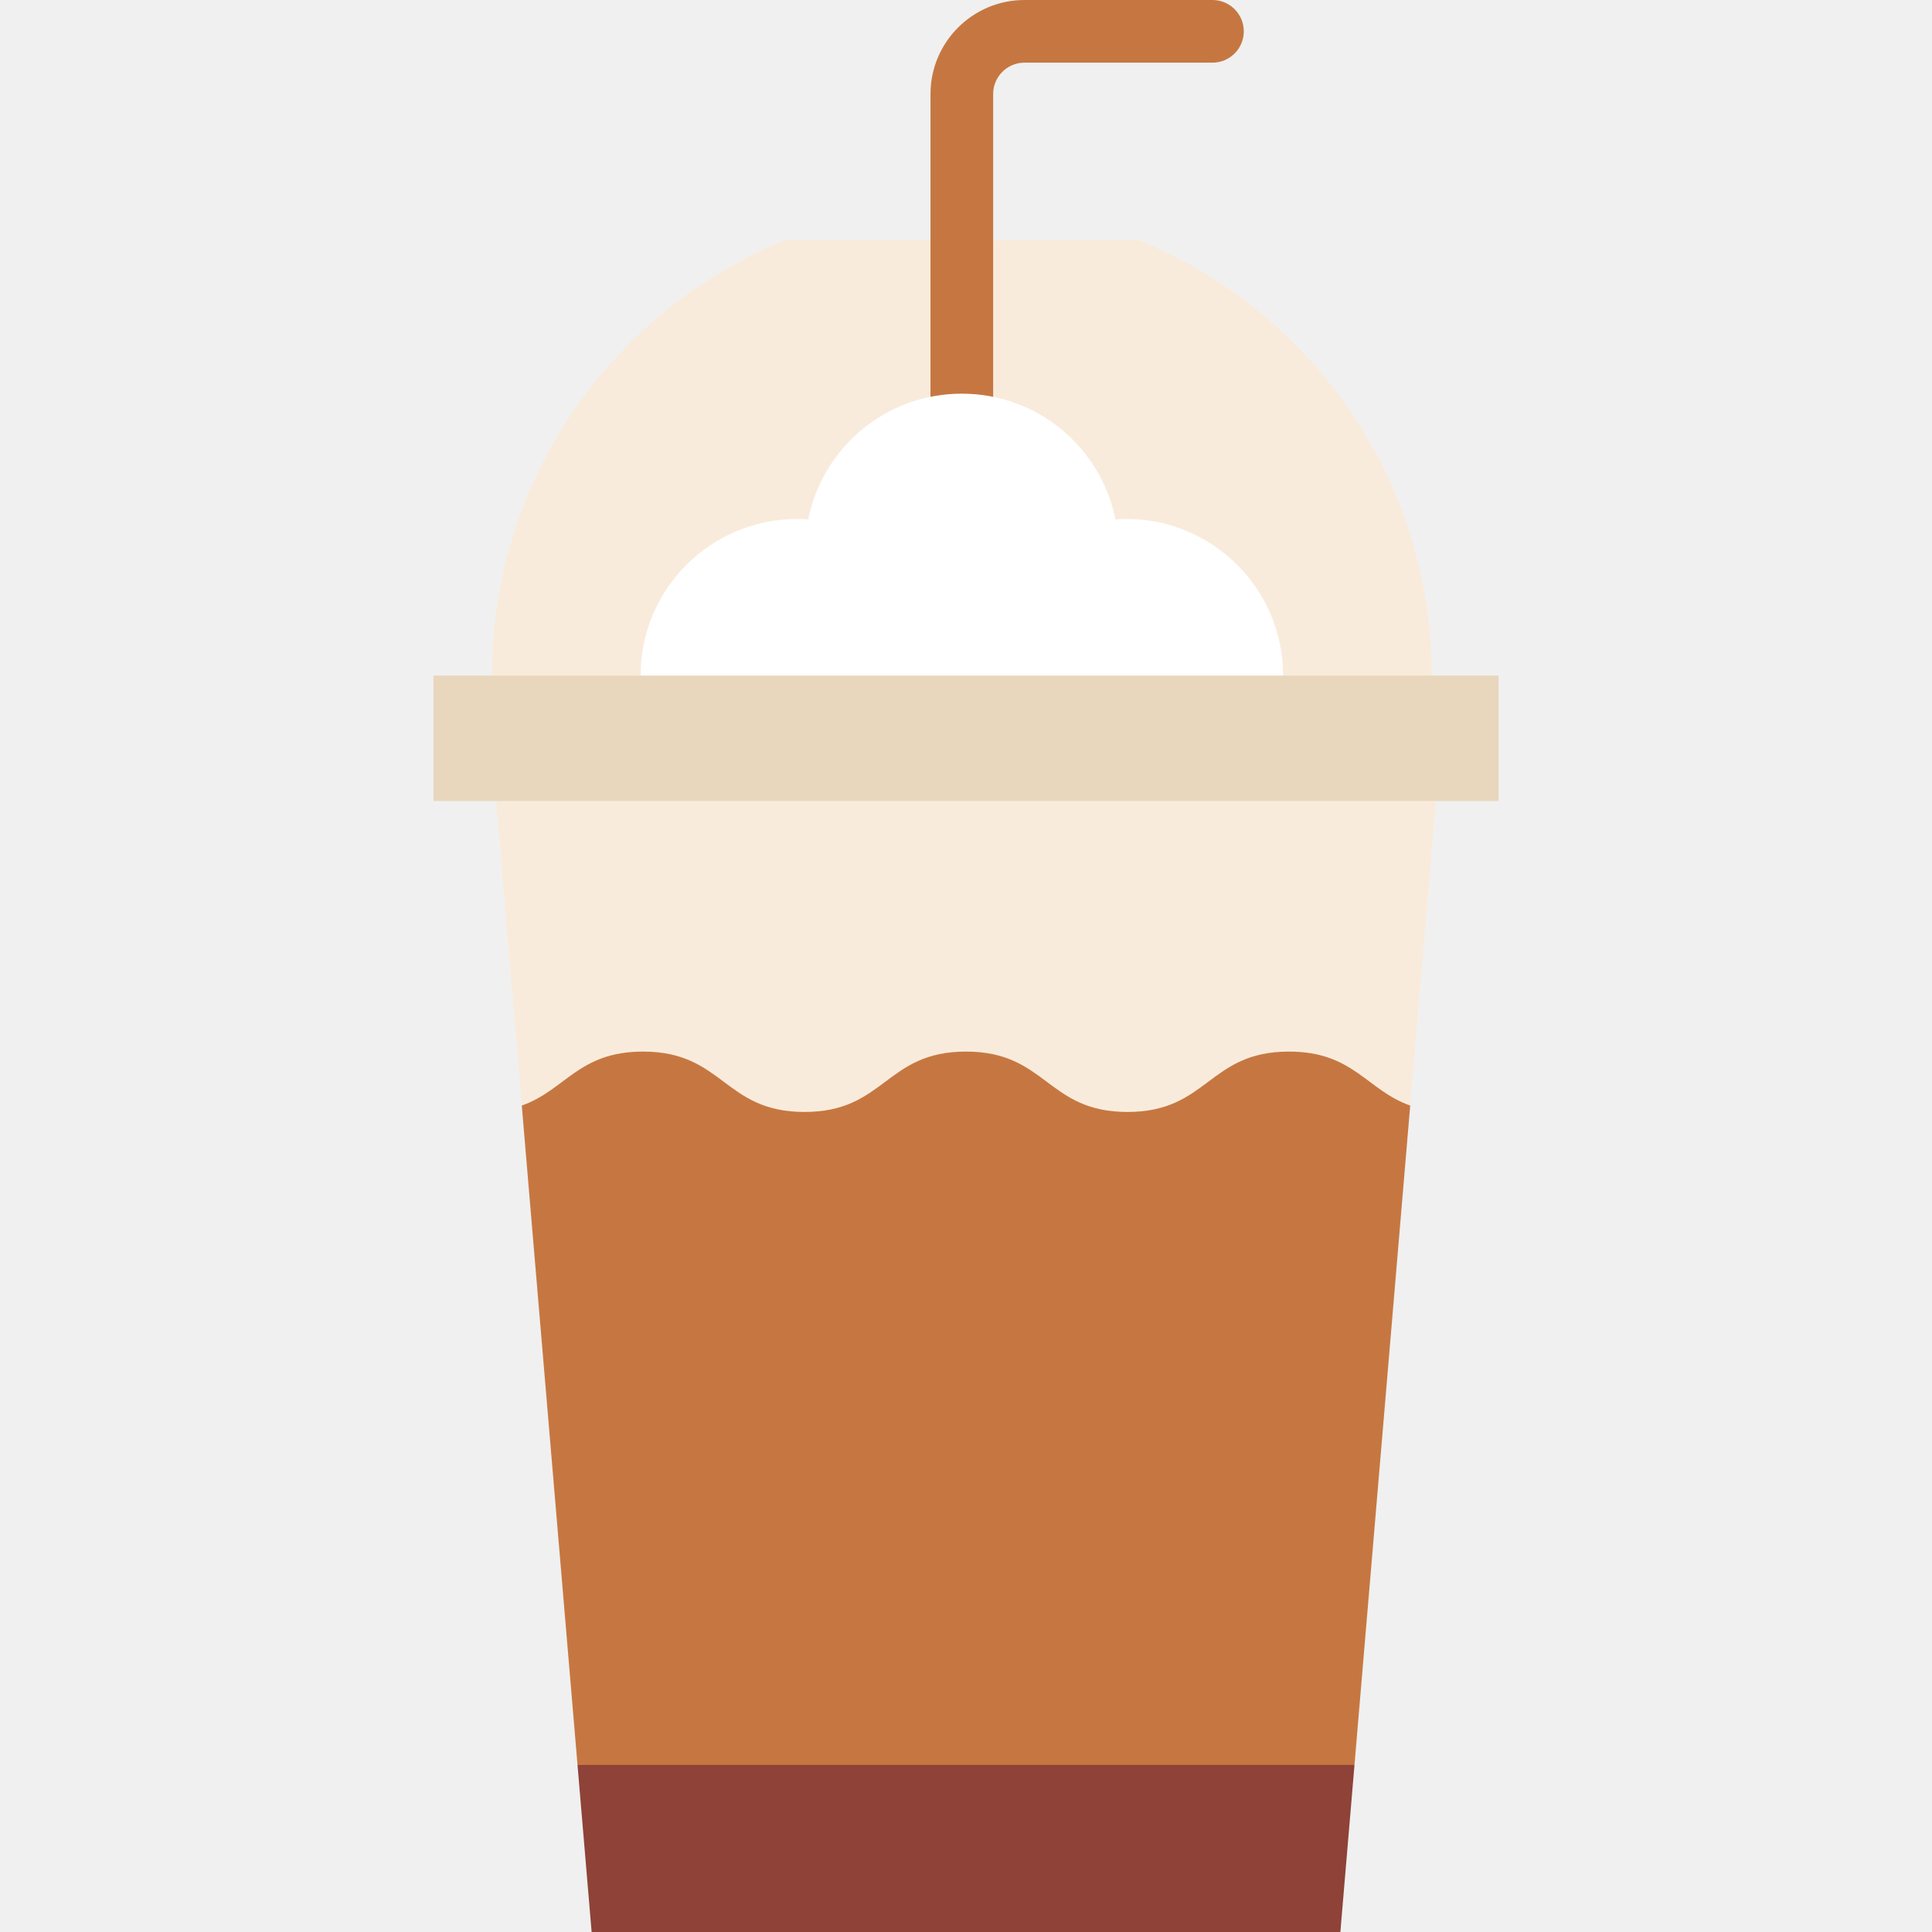
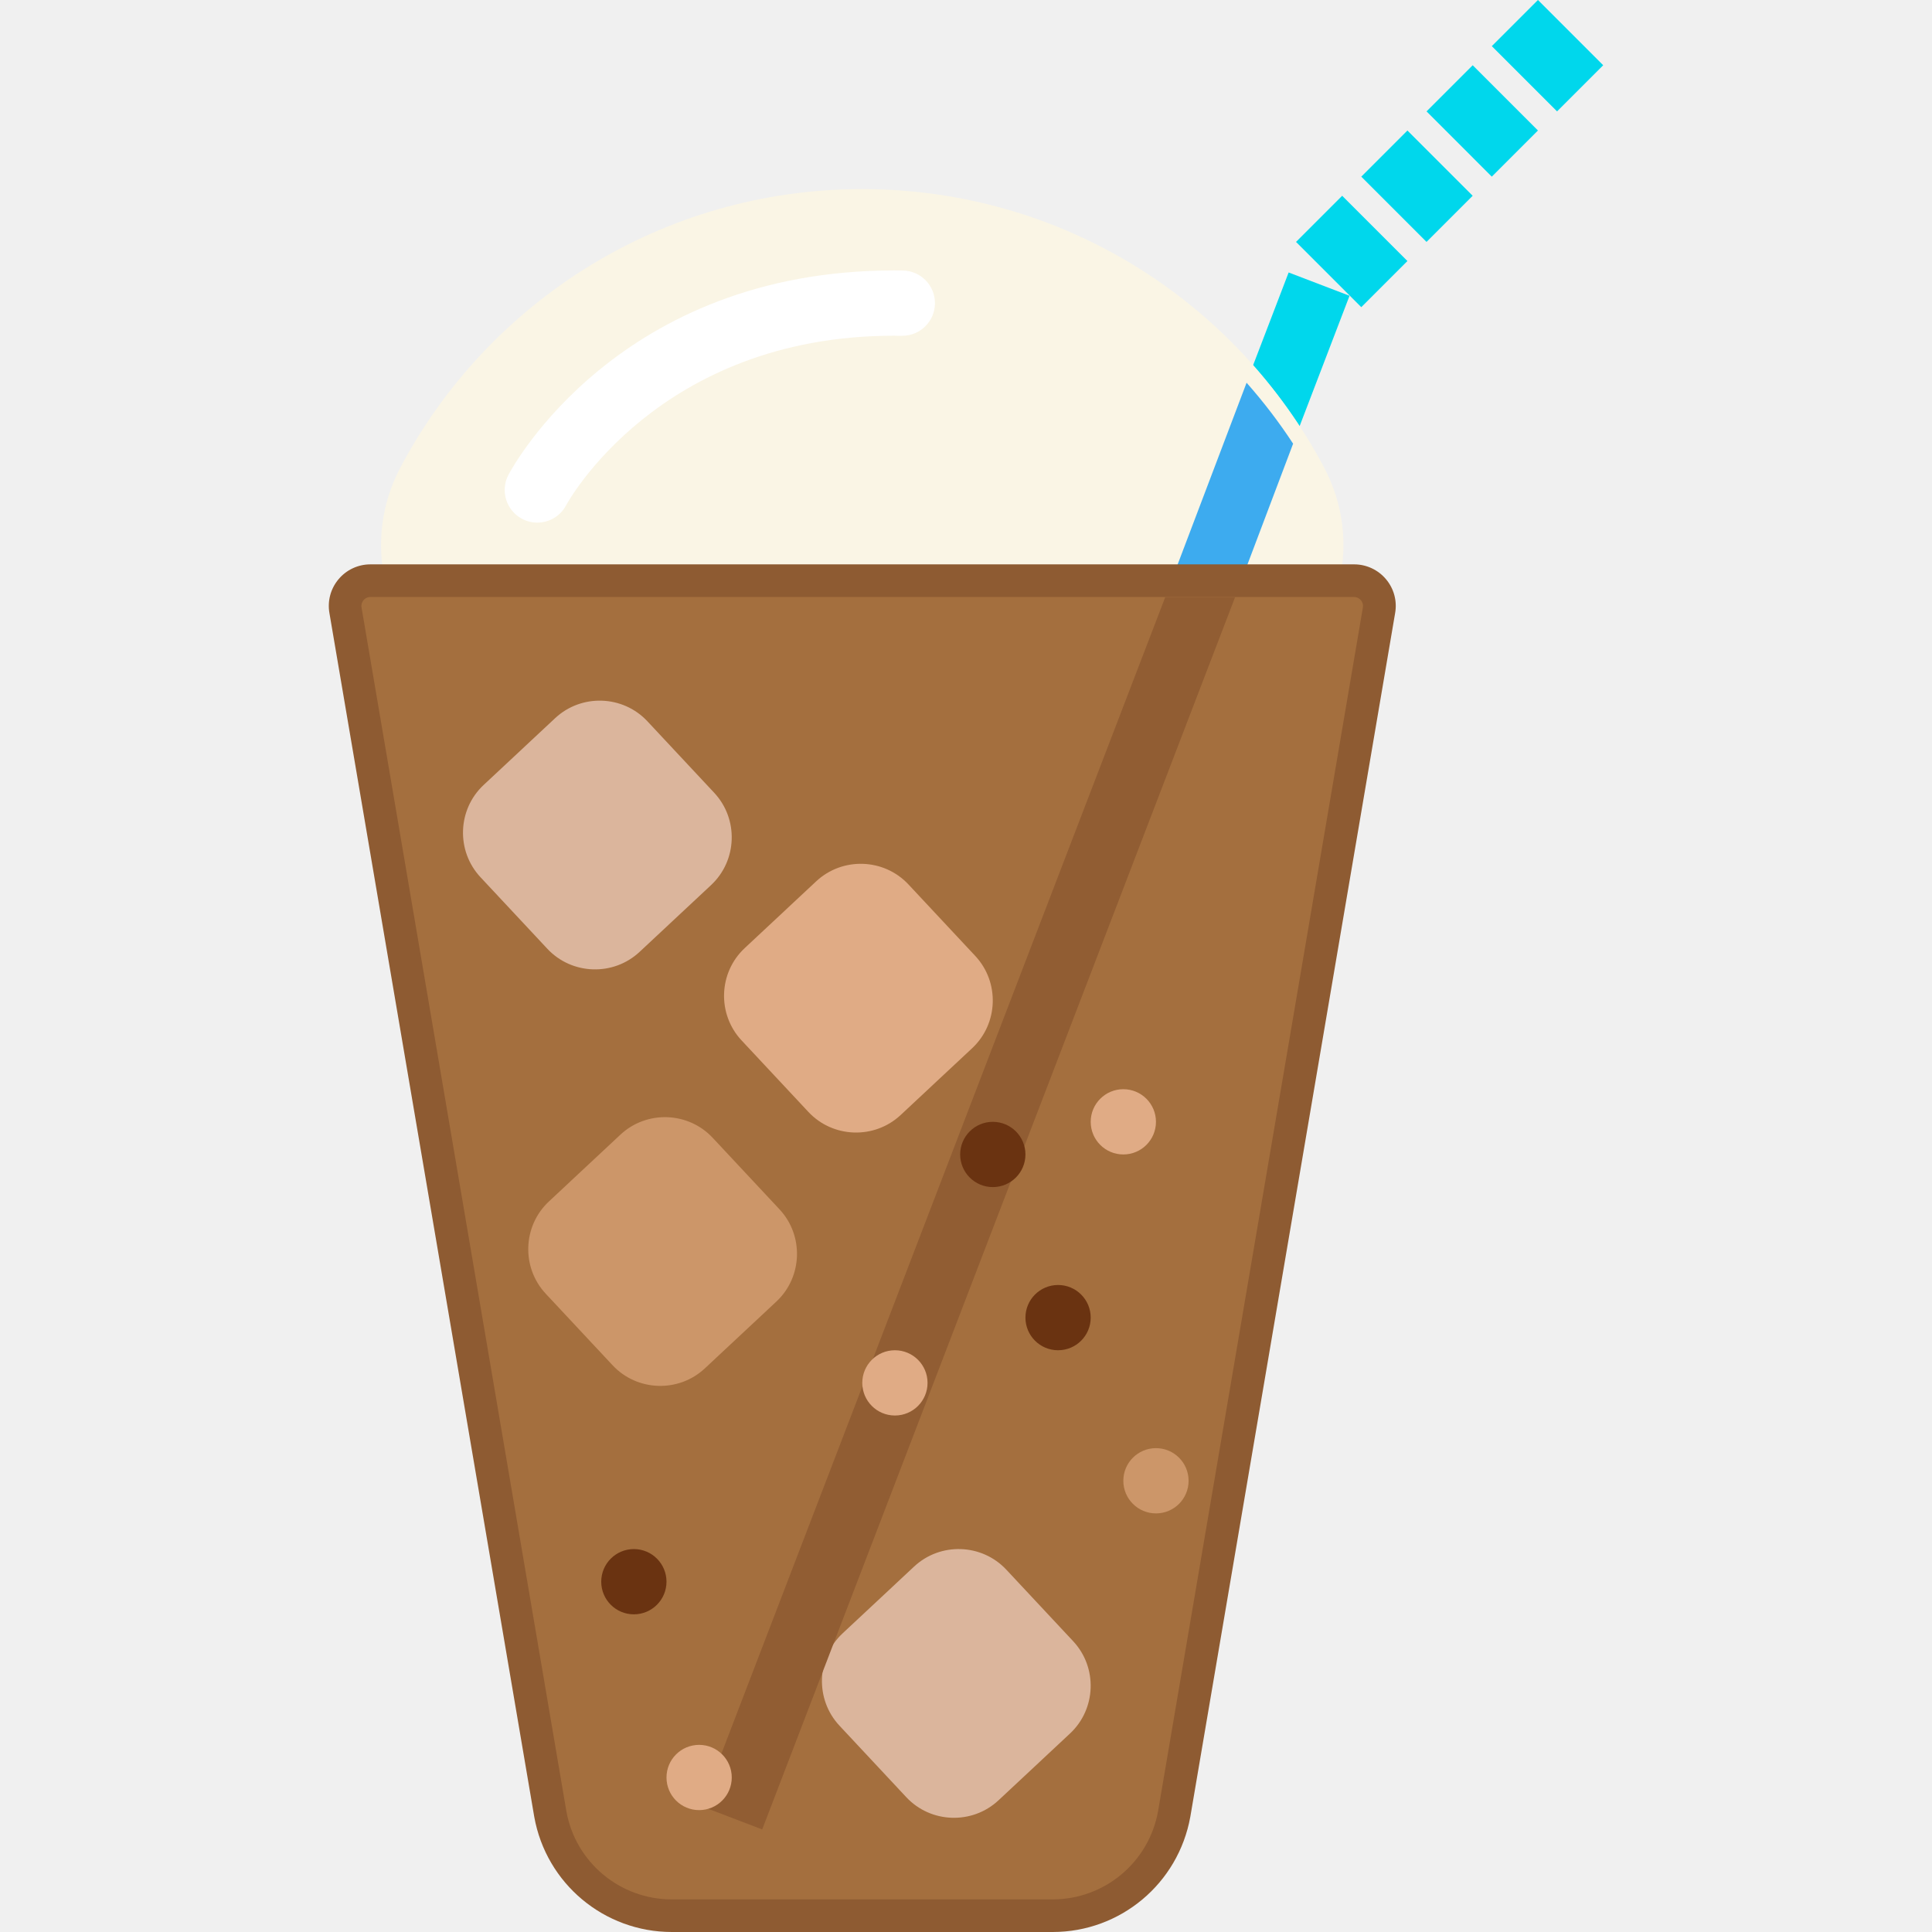
- <svg xmlns="http://www.w3.org/2000/svg" version="1.1" id="Layer_1" x="0px" y="0px" viewBox="0 0 512 512" style="enable-background:new 0 0 512 512;" xml:space="preserve">
-   <polygon style="fill:#F9EBDB;" points="380.541,212.261 373.721,292.986 256,348.337 138.279,292.986 131.459,212.261 256,201.191   " />
-   <path style="fill:#C67741;" d="M373.721,292.986l-14.768,174.733L256,489.859l-102.954-22.141l-14.768-174.733  c11.591-4.096,15.033-14.303,32.126-14.303c21.399,0,21.399,15.997,42.798,15.997s21.399-15.997,42.798-15.997  s21.399,15.997,42.798,15.997c21.399,0,21.399-15.997,42.798-15.997C358.688,278.683,362.131,288.89,373.721,292.986z" />
-   <polygon style="fill:#8E4238;" points="358.954,467.719 355.212,512 156.788,512 153.046,467.719 " />
-   <path style="fill:#F9EBDB;" d="M301.809,63.654h-93.832c-45.521,18.532-77.625,63.211-77.625,115.396l124.541,11.07l124.541-11.07  C379.434,126.865,347.33,82.186,301.809,63.654z" />
-   <path style="fill:#C67741;" d="M321.315,0h-49.816c-13.735,0-24.908,11.173-24.908,24.908v90.485h16.605V24.908  c0-4.579,3.724-8.303,8.303-8.303h49.816c4.585,0,8.303-3.717,8.303-8.303S325.9,0,321.315,0z" />
-   <path style="fill:#FFFFFF;" d="M340.034,179.051l-85.141,11.07l-85.141-11.07c0-22.927,18.587-41.514,41.514-41.514  c0.985,0,1.959,0.044,2.923,0.111c3.808-19.008,20.58-33.322,40.705-33.322s36.897,14.314,40.705,33.322  c0.963-0.066,1.937-0.111,2.923-0.111C321.447,137.537,340.034,156.124,340.034,179.051z" />
-   <rect x="114.854" y="179.051" style="fill:#E8D6BD;" width="282.292" height="33.211" />
+ <svg xmlns="http://www.w3.org/2000/svg" version="1.1" id="Capa_1" x="0px" y="0px" viewBox="0 0 59.207 59.207" style="enable-background:new 0 0 59.207 59.207;" xml:space="preserve">
+   <g>
+     <g>
+       <path style="fill:#00D7EC;" d="M39.491,8.35L38.4,11.197c0.519,0.586,0.996,1.21,1.425,1.868l1.532-4.001L39.491,8.35z" />
+     </g>
+     <path style="fill:#FAF5E5;" d="M41.052,17.795c0.244-1.118,0.125-2.337-0.48-3.479c-2.685-5.068-8.013-8.521-14.148-8.521   s-11.463,3.453-14.148,8.521c-0.605,1.142-0.724,2.361-0.48,3.479H41.052z" />
+     <rect x="40.01" y="6.707" transform="matrix(0.7071 0.7071 -0.7071 0.7071 17.5827 -27.0342)" style="fill:#00D7EC;" width="2.828" height="2" />
+     <rect x="42.01" y="4.707" transform="matrix(0.7071 0.7071 -0.7071 0.7071 16.7542 -29.0342)" style="fill:#00D7EC;" width="2.828" height="2" />
+     <rect x="44.01" y="2.707" transform="matrix(0.7071 0.7071 -0.7071 0.7071 15.9258 -31.0342)" style="fill:#00D7EC;" width="2.828" height="2" />
+     <rect x="46.01" y="0.707" transform="matrix(0.7071 0.7071 -0.7071 0.7071 15.0974 -33.0342)" style="fill:#00D7EC;" width="2.828" height="2" />
+     <path style="fill:#3DABEF;" d="M38.202,11.729l-2.493,6.571h2.141l1.778-4.703C39.198,12.939,38.721,12.316,38.202,11.729z" />
+     <g>
+       <path style="fill:#A46F3E;" d="M32.259,58.707H20.59c-1.832,0-3.401-1.312-3.725-3.116l-6.277-36.884    c-0.085-0.475,0.28-0.912,0.763-0.912h30.146c0.483,0,0.849,0.437,0.763,0.912l-6.277,36.884    C35.66,57.395,34.091,58.707,32.259,58.707z" />
+       <path style="fill:#8E5B32;" d="M32.259,59.207H20.591c-2.076,0-3.851-1.483-4.218-3.527l-6.277-36.889    c-0.066-0.367,0.034-0.748,0.277-1.038c0.243-0.291,0.6-0.458,0.979-0.458h30.146c0.379,0,0.735,0.167,0.979,0.458    c0.243,0.29,0.344,0.671,0.276,1.043l-6.275,36.879C36.109,57.724,34.335,59.207,32.259,59.207z M11.351,18.295    c-0.112,0-0.181,0.062-0.211,0.099c-0.031,0.037-0.079,0.115-0.06,0.225l6.277,36.889c0.28,1.563,1.641,2.7,3.232,2.7h11.668    c1.592,0,2.952-1.138,3.233-2.705l6.275-36.879c0.021-0.114-0.027-0.192-0.059-0.229c-0.03-0.037-0.099-0.099-0.211-0.099H11.351z    " />
+     </g>
+     <path style="fill:#CC9669;" d="M23.792,39.887L21.6,41.935c-0.804,0.751-2.076,0.708-2.827-0.096l-2.048-2.192   c-0.751-0.804-0.708-2.076,0.096-2.827l2.192-2.048c0.804-0.751,2.076-0.708,2.827,0.096l2.048,2.192   C24.639,37.864,24.596,39.136,23.792,39.887z" />
+     <path style="fill:#E0AB85;" d="M29.792,32.123L27.6,34.171c-0.804,0.751-2.076,0.708-2.827-0.096l-2.048-2.192   c-0.751-0.804-0.708-2.076,0.096-2.827l2.192-2.048c0.804-0.751,2.076-0.708,2.827,0.096l2.048,2.192   C30.639,30.1,30.596,31.372,29.792,32.123z" />
+     <path style="fill:#DBB59C;" d="M21.792,27.123L19.6,29.171c-0.804,0.751-2.076,0.708-2.827-0.096l-2.048-2.192   c-0.751-0.804-0.708-2.076,0.096-2.827l2.192-2.048c0.804-0.751,2.076-0.708,2.827,0.096l2.048,2.192   C22.639,25.1,22.596,26.372,21.792,27.123z" />
+     <path style="fill:#DBB59C;" d="M32.792,53.123L30.6,55.171c-0.804,0.751-2.076,0.708-2.827-0.096l-2.048-2.192   c-0.751-0.804-0.708-2.076,0.096-2.827l2.192-2.048c0.804-0.751,2.076-0.708,2.827,0.096l2.048,2.192   C33.639,51.1,33.596,52.372,32.792,53.123z" />
+     <polygon style="fill:#915D33;" points="35.709,18.301 21.491,55.35 23.358,56.064 37.85,18.301  " />
+     <circle style="fill:#6A3311;" cx="30.425" cy="35.379" r="1" />
+     <circle style="fill:#6A3311;" cx="32.425" cy="40.379" r="1" />
+     <circle style="fill:#CC9669;" cx="35.425" cy="45.379" r="1" />
+     <circle style="fill:#E0AB85;" cx="27.425" cy="42.379" r="1" />
+     <circle style="fill:#E0AB85;" cx="34.425" cy="34.379" r="1" />
+     <circle style="fill:#6A3311;" cx="19.425" cy="48.472" r="1" />
+     <circle style="fill:#E0AB85;" cx="21.425" cy="54.472" r="1" />
+     <g>
+       <path style="fill:#FAF5E5;" d="M16.466,15.015c0,0,3.079-5.85,11.185-5.725" />
+       <path style="fill:#FFFFFF;" d="M16.466,16.016c-0.157,0-0.316-0.037-0.465-0.115c-0.488-0.257-0.677-0.861-0.419-1.351    c0.136-0.258,3.394-6.262,11.811-6.262c0.091,0,0.183,0.001,0.275,0.002c0.552,0.009,0.993,0.463,0.984,1.016    c-0.009,0.547-0.455,0.984-1,0.984c-0.07,0.005-0.168-0.001-0.253-0.002c-7.23,0-10.021,5.141-10.048,5.193    C17.173,15.821,16.825,16.016,16.466,16.016z" />
+     </g>
+   </g>
  <g>
</g>
  <g>
</g>
  <g>
</g>
  <g>
</g>
  <g>
</g>
  <g>
</g>
  <g>
</g>
  <g>
</g>
  <g>
</g>
  <g>
</g>
  <g>
</g>
  <g>
</g>
  <g>
</g>
  <g>
</g>
  <g>
</g>
</svg>
